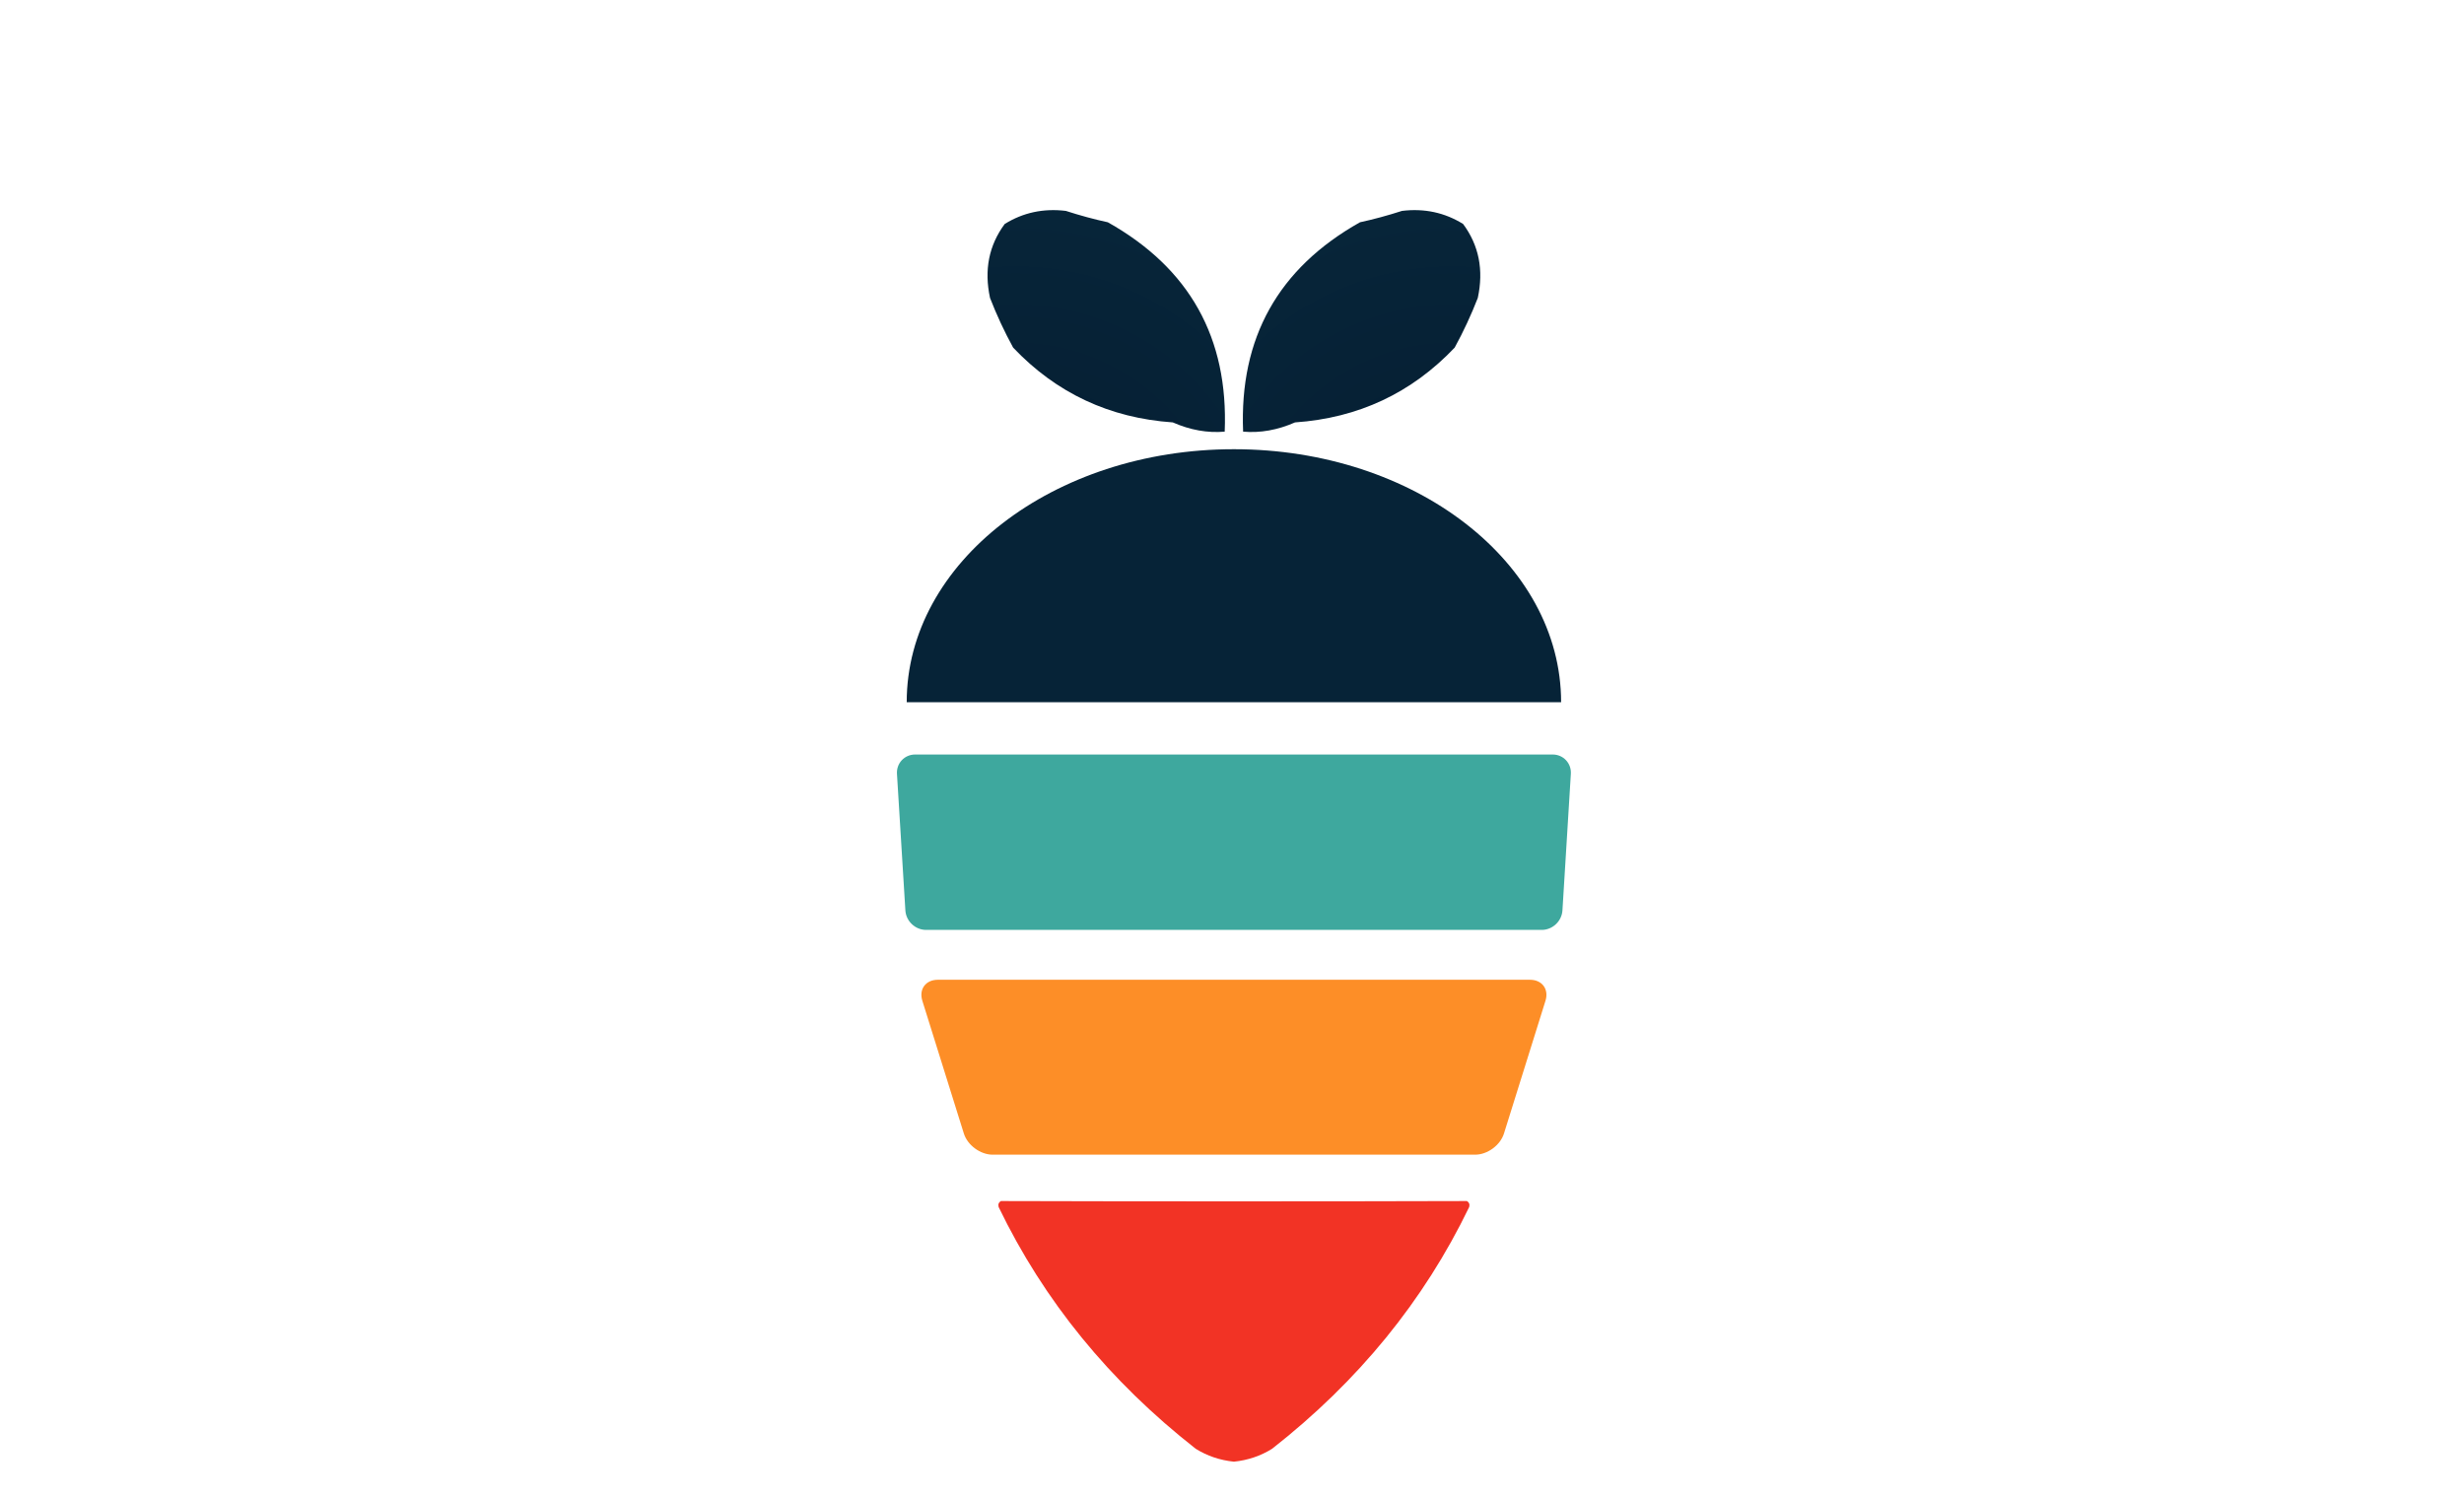
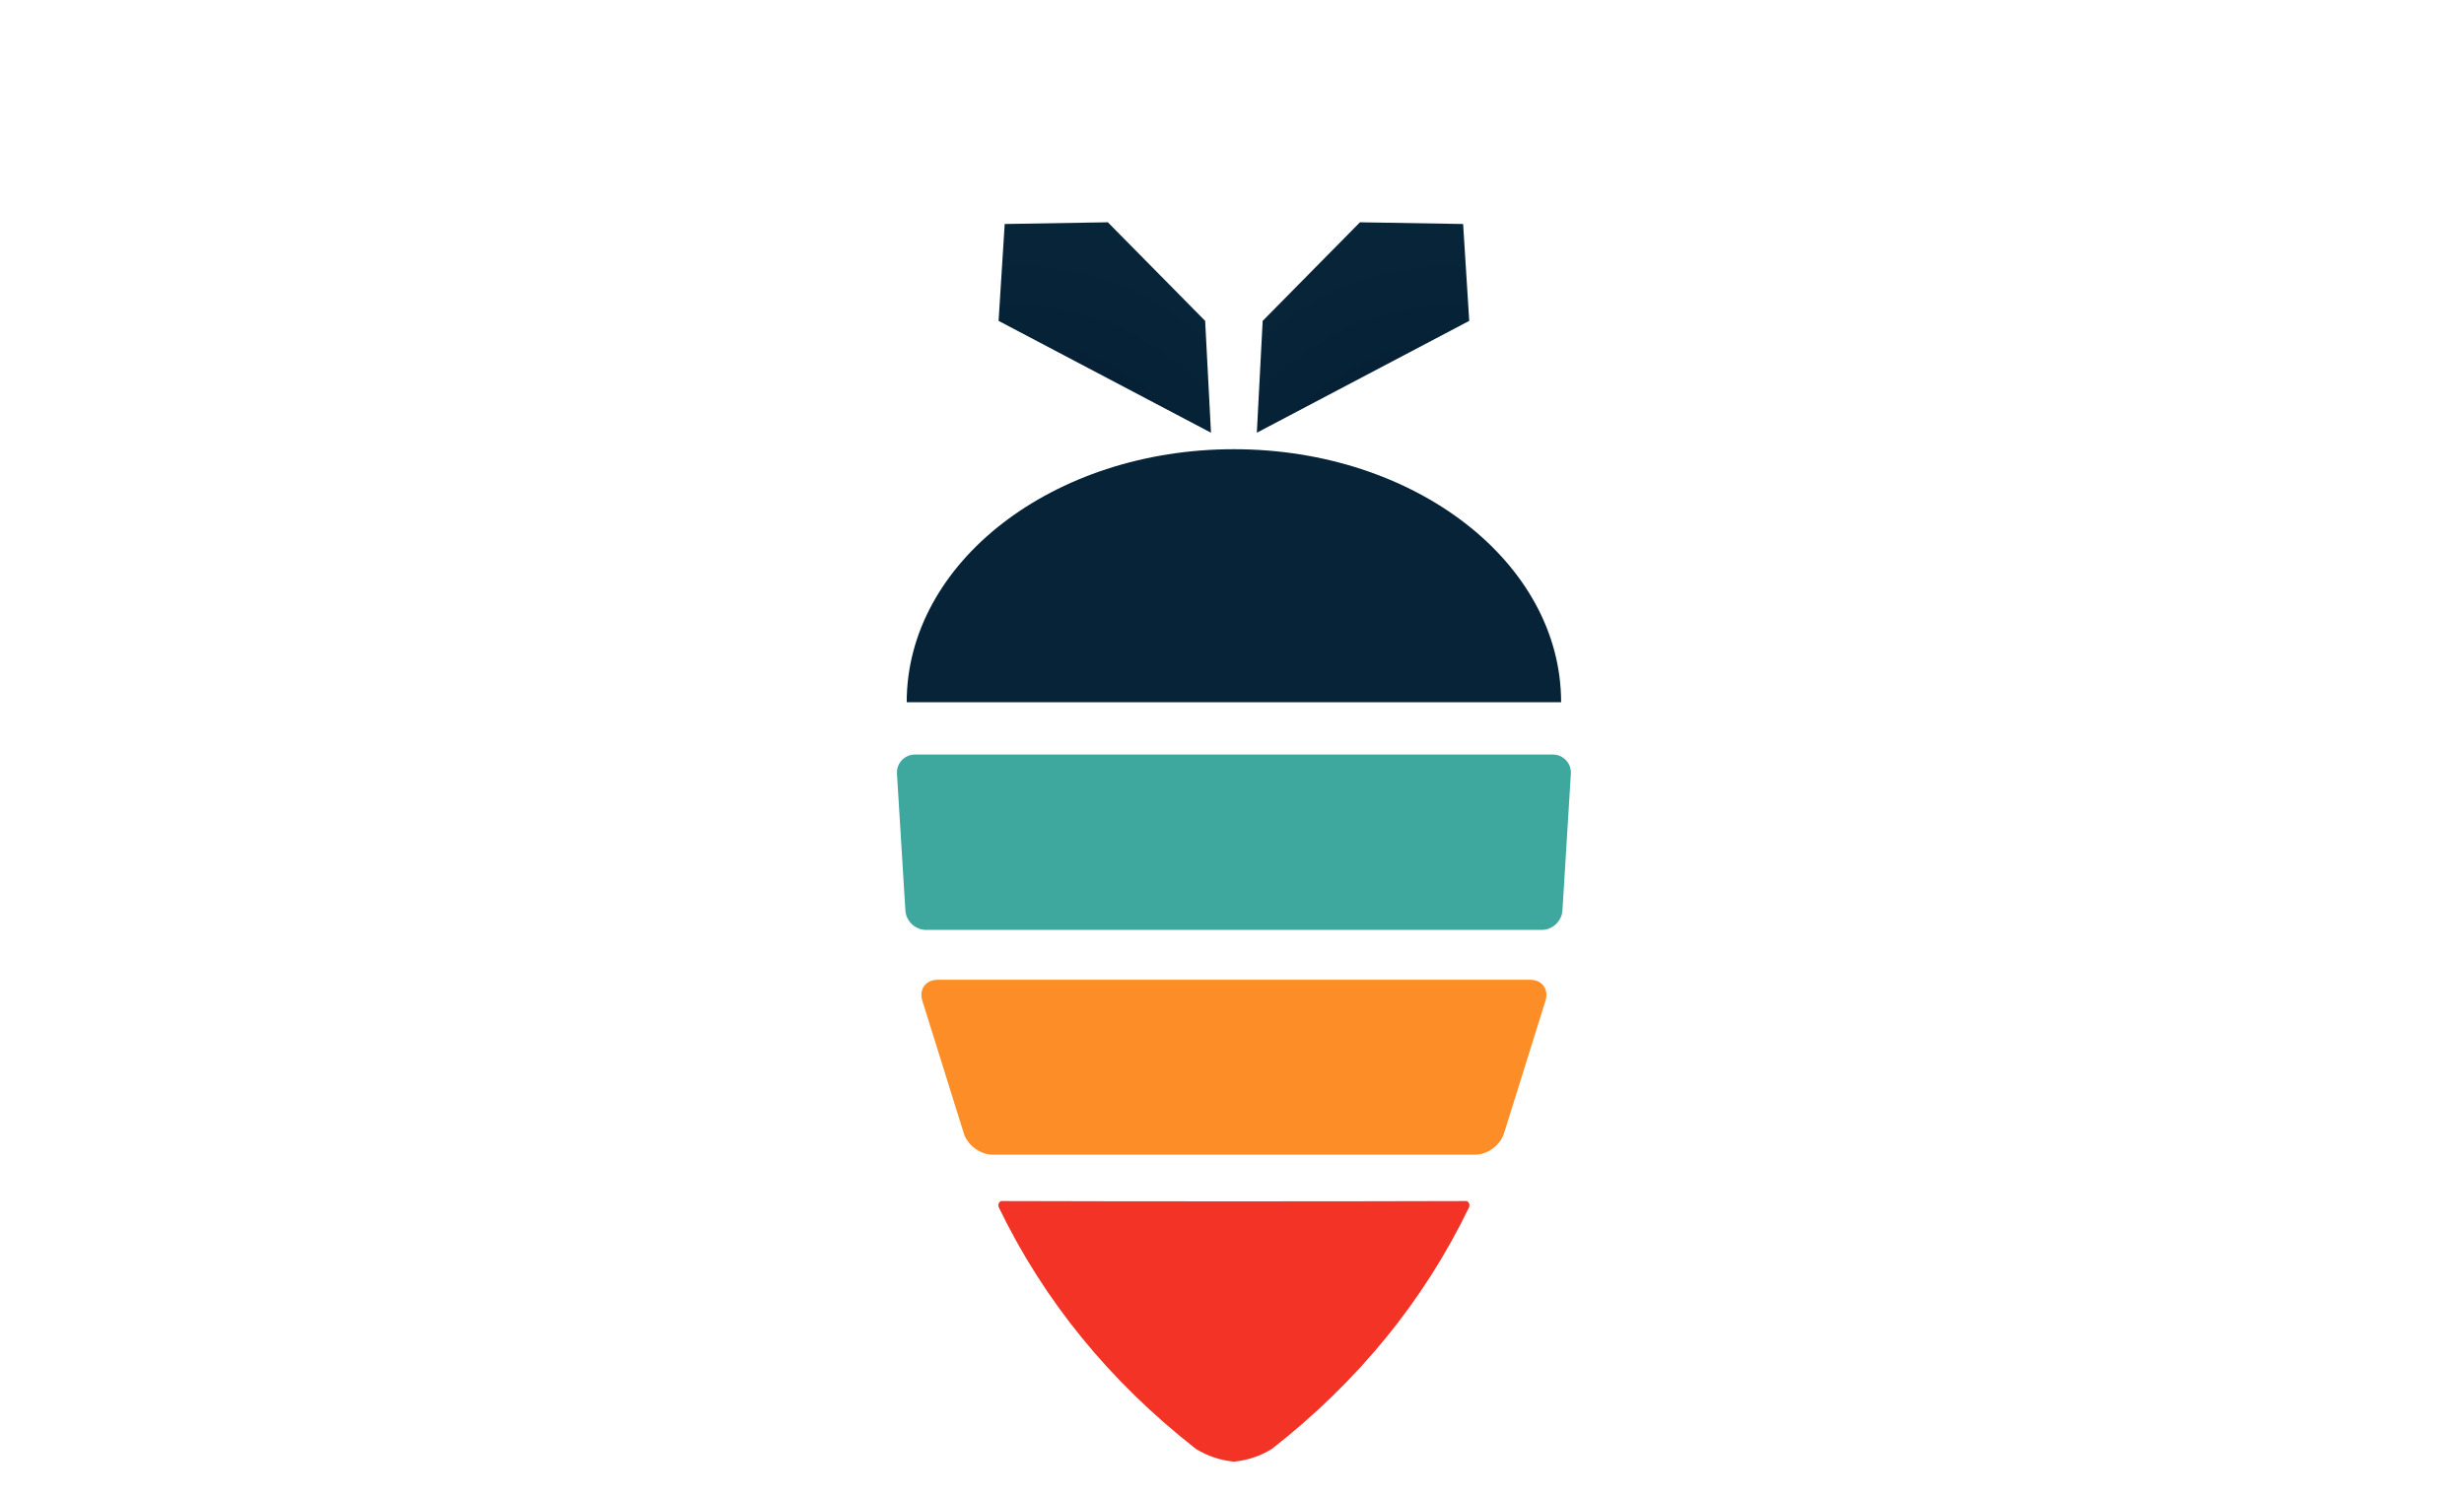
<svg xmlns="http://www.w3.org/2000/svg" viewBox="0 0 645 392" width="645" height="392">
  <defs>
    <radialGradient id="g0" gradientUnits="userSpaceOnUse" cx="380.11" cy="144.67" r="89.95">
      <stop offset="0" stop-color="#041c31" />
      <stop offset="1" stop-color="#072539" />
    </radialGradient>
  </defs>
  <path id="s0" fill="#062337" d="M237.35 183.83 C237.35 147.25 275.69 117.6 323 117.6 C370.31 117.6 408.65 147.25 408.65 183.83 Z" />
  <path id="s1" fill="#3EA89E" d="M323 197.52 L406.42 197.52 C409.23 197.52 411.38 199.8 411.2 202.61 L409 238.35 C408.82 241.17 406.4 243.44 403.58 243.44 L323 243.44 L242.42 243.44 C239.6 243.44 237.18 241.17 237 238.35 L234.8 202.61 C234.62 199.8 236.77 197.52 239.58 197.52 L323 197.52 Z" />
  <path id="s2" fill="#FD8E27" d="M323 256.49 L400.49 256.49 C403.69 256.49 405.51 258.97 404.55 262.02 L393.69 296.75 C392.73 299.81 389.36 302.28 386.16 302.28 L323 302.28 L259.84 302.28 C256.64 302.28 253.27 299.81 252.31 296.75 L241.45 262.02 C240.49 258.97 242.31 256.49 245.51 256.49 L323 256.49 Z" />
  <path id="s3" fill="#F23325" d="M323 314.5 Q353.53 314.51 384 314.42 Q384.88 314.97 384.58 316 Q366.85 352.75 333 379.27 Q328.48 382.09 323 382.65 Q317.52 382.09 313 379.27 Q279.15 352.75 261.42 316 Q261.12 314.97 262 314.42 Q292.47 314.51 323 314.5 Z" />
-   <path id="s4" fill="url(#g0)" d="M325.41 113 Q323.9 76.23 356 58.19 Q361.4 57.02 367 55.21 Q375.79 54.15 383 58.64 Q389.21 67.02 386.84 78 Q384.25 84.67 380.79 91 Q363.83 108.86 339 110.58 Q332.13 113.59 325.41 113 Z" />
+   <path id="s4" fill="url(#g0)" d="M329 113.28 L330.53 84 L356 58.19 L383 58.64 L384.6 84 L329 113.28 Z" />
  <use href="#s4" transform="matrix(-1 0 0 1 646 0)" />
</svg>
